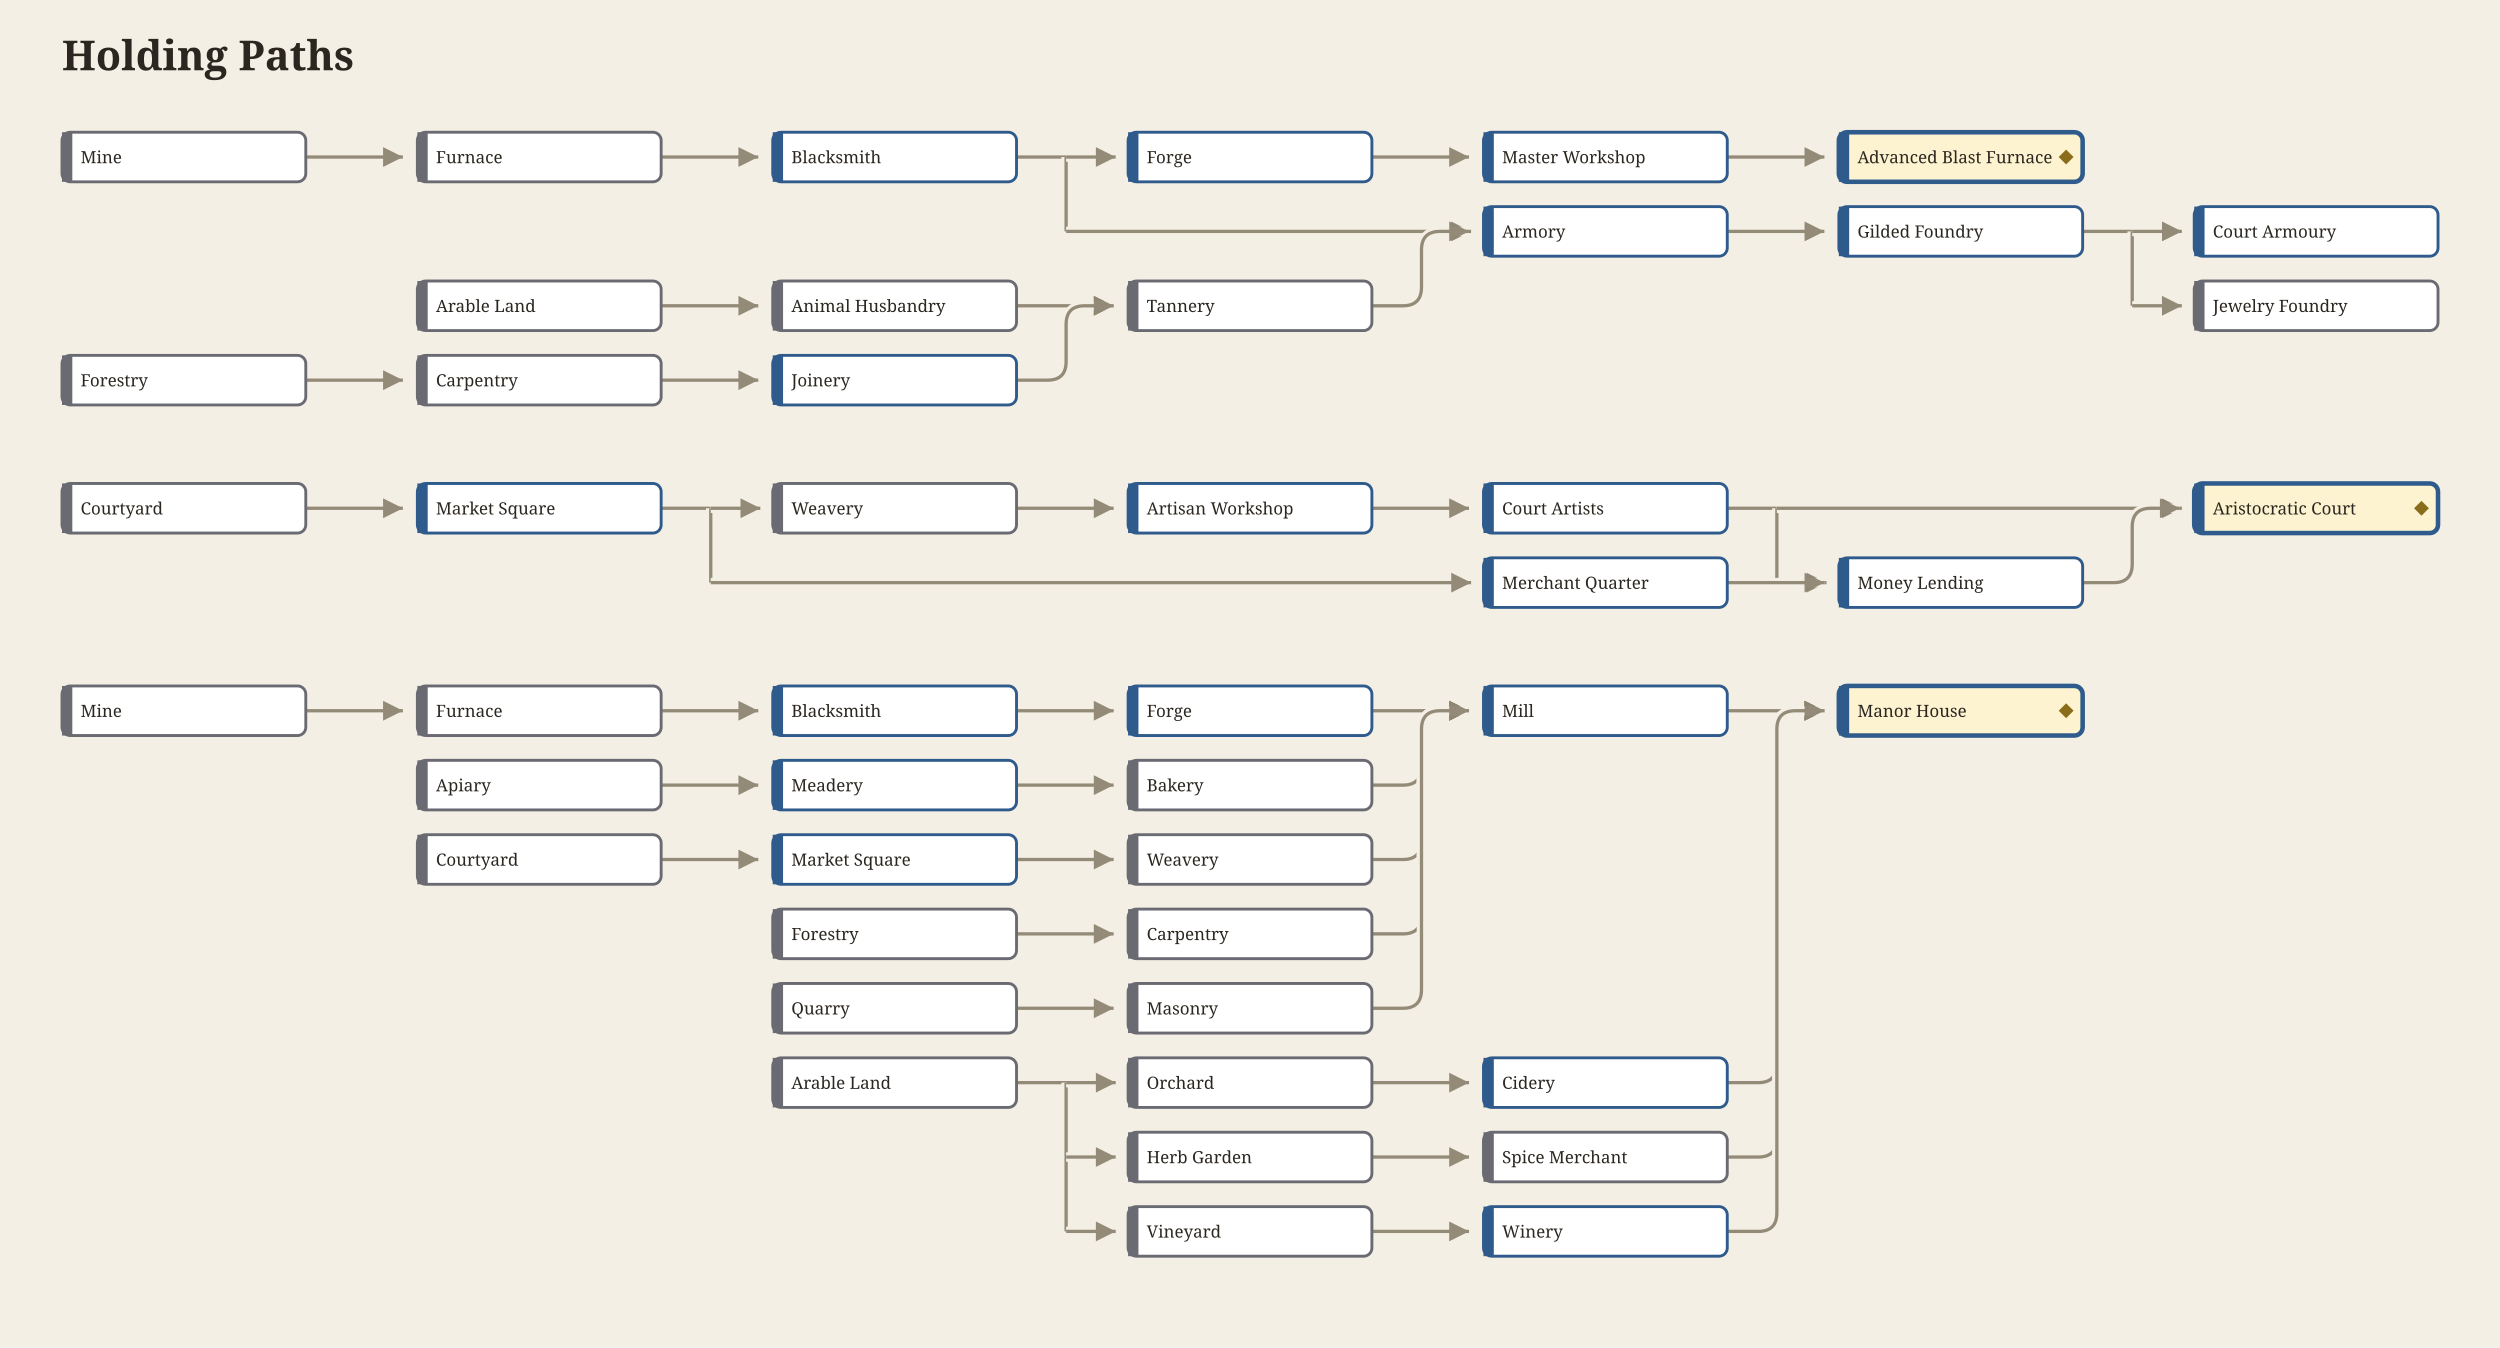
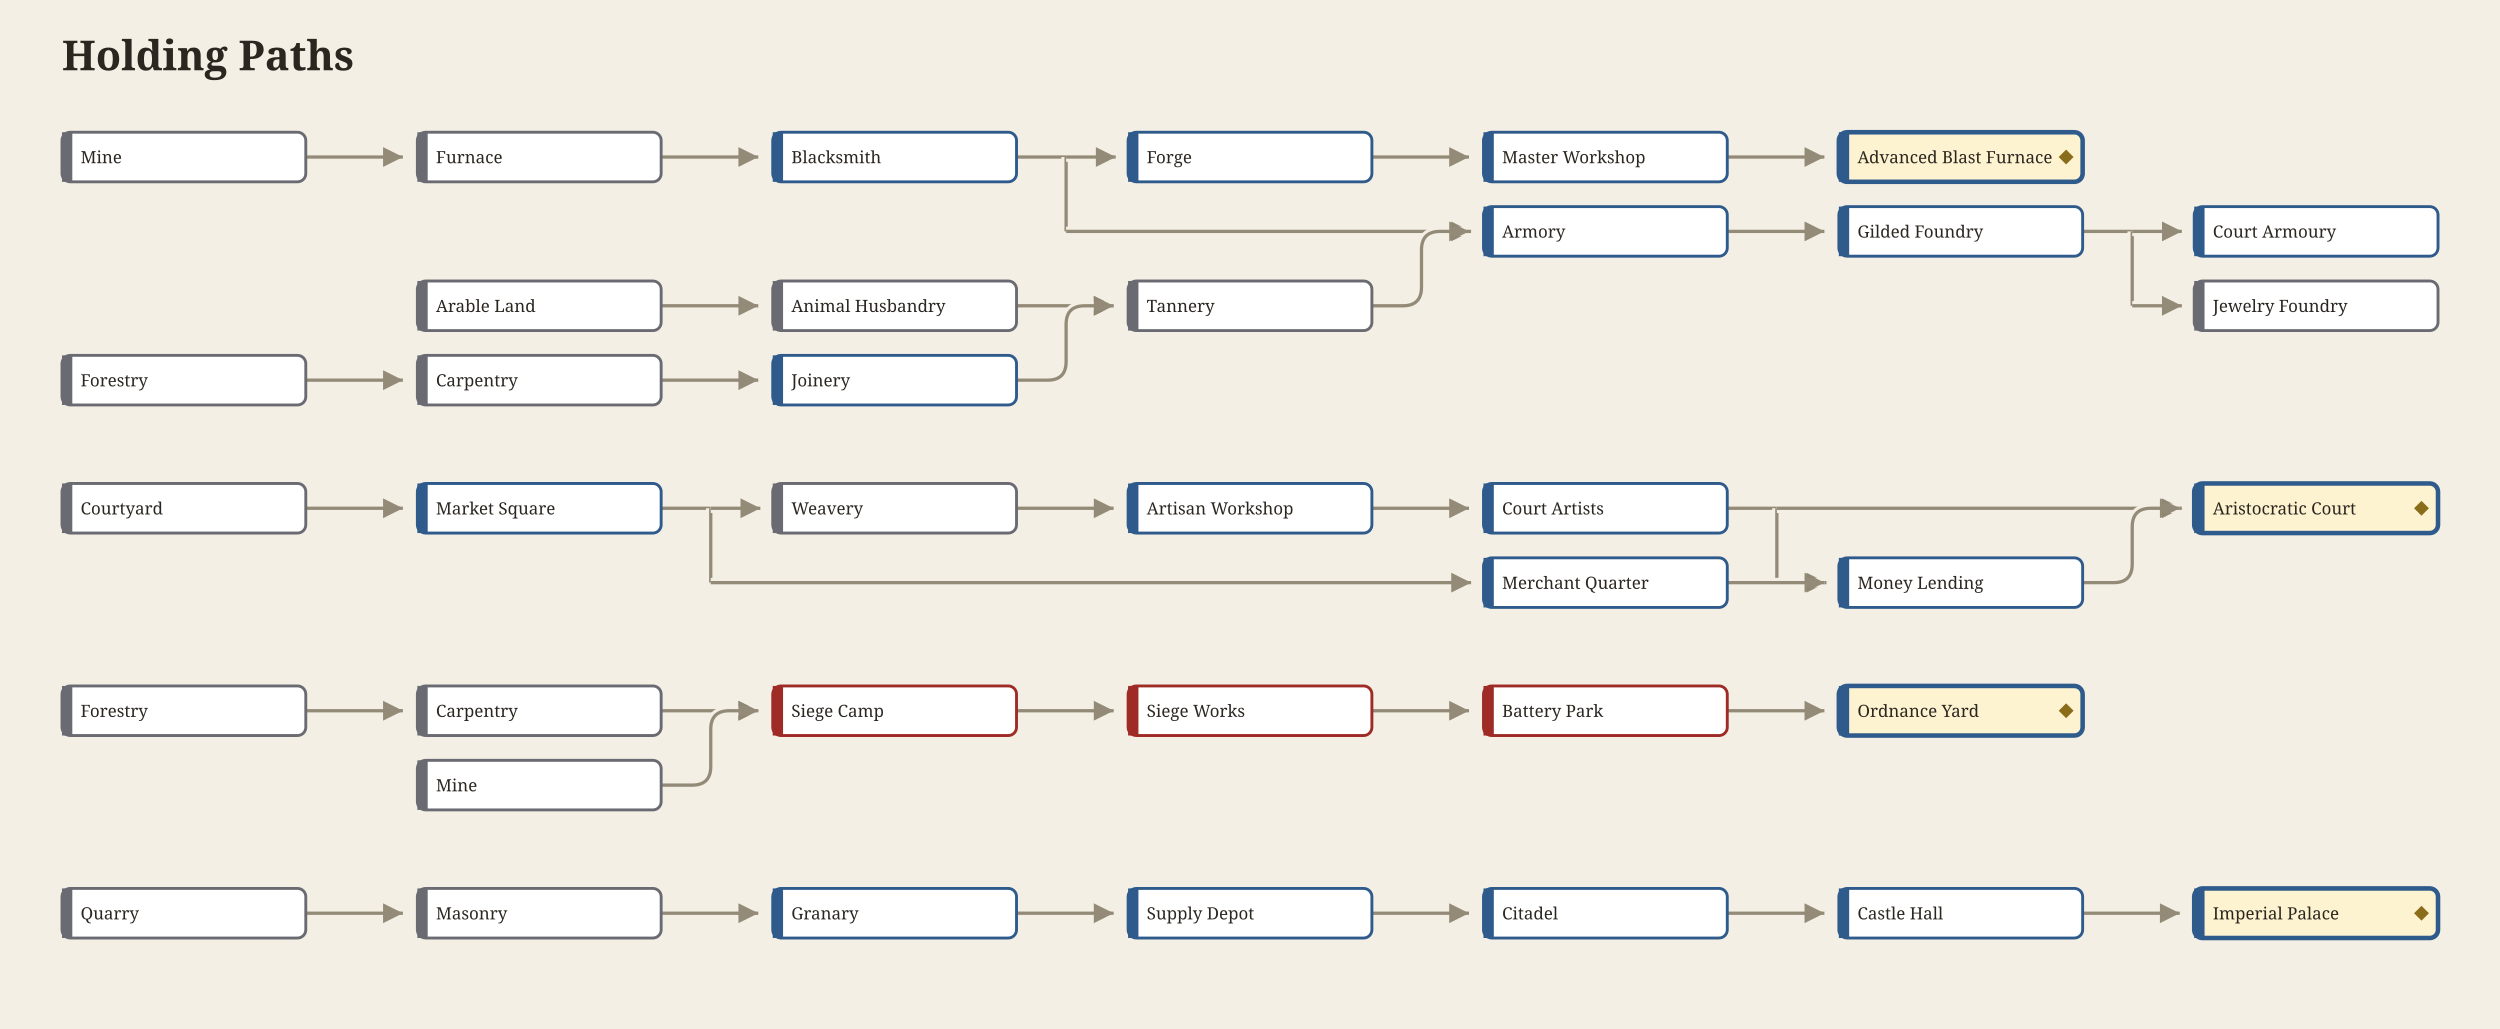
- <svg xmlns="http://www.w3.org/2000/svg" width="1210" height="652" viewBox="0 0 1210 652" font-family="Georgia, serif">
-   <rect width="1210" height="652" fill="#f4efe4" />
+ <svg xmlns="http://www.w3.org/2000/svg" width="1210" height="498" viewBox="0 0 1210 498" font-family="Georgia, serif">
+   <rect width="1210" height="498" fill="#f4efe4" />
  <defs>
    <marker id="arw-2E5A8C" markerWidth="7" markerHeight="7" refX="6" refY="3" orient="auto">
      <path d="M0,0 L6,3 L0,6 Z" fill="#2E5A8C" />
    </marker>
    <marker id="arw-9E2B25" markerWidth="7" markerHeight="7" refX="6" refY="3" orient="auto">
      <path d="M0,0 L6,3 L0,6 Z" fill="#9E2B25" />
    </marker>
    <marker id="arw-1c9c8c" markerWidth="7" markerHeight="7" refX="6" refY="3" orient="auto">
      <path d="M0,0 L6,3 L0,6 Z" fill="#1c9c8c" />
    </marker>
    <marker id="arw-C6A024" markerWidth="7" markerHeight="7" refX="6" refY="3" orient="auto">
      <path d="M0,0 L6,3 L0,6 Z" fill="#C6A024" />
    </marker>
    <marker id="arw-6A3D8F" markerWidth="7" markerHeight="7" refX="6" refY="3" orient="auto">
      <path d="M0,0 L6,3 L0,6 Z" fill="#6A3D8F" />
    </marker>
    <marker id="arw-CC6A1A" markerWidth="7" markerHeight="7" refX="6" refY="3" orient="auto">
      <path d="M0,0 L6,3 L0,6 Z" fill="#CC6A1A" />
    </marker>
    <marker id="arw-3a7d3a" markerWidth="7" markerHeight="7" refX="6" refY="3" orient="auto">
      <path d="M0,0 L6,3 L0,6 Z" fill="#3a7d3a" />
    </marker>
    <marker id="arw-b5347a" markerWidth="7" markerHeight="7" refX="6" refY="3" orient="auto">
      <path d="M0,0 L6,3 L0,6 Z" fill="#b5347a" />
    </marker>
    <marker id="arw-2b6f9e" markerWidth="7" markerHeight="7" refX="6" refY="3" orient="auto">
      <path d="M0,0 L6,3 L0,6 Z" fill="#2b6f9e" />
    </marker>
    <marker id="arw-8a6d1a" markerWidth="7" markerHeight="7" refX="6" refY="3" orient="auto">
      <path d="M0,0 L6,3 L0,6 Z" fill="#8a6d1a" />
    </marker>
    <marker id="arw-5f5647" markerWidth="7" markerHeight="7" refX="6" refY="3" orient="auto">
      <path d="M0,0 L6,3 L0,6 Z" fill="#5f5647" />
    </marker>
    <marker id="arw-7a2ea0" markerWidth="7" markerHeight="7" refX="6" refY="3" orient="auto">
      <path d="M0,0 L6,3 L0,6 Z" fill="#7a2ea0" />
    </marker>
    <marker id="arw-0f8a7e" markerWidth="7" markerHeight="7" refX="6" refY="3" orient="auto">
      <path d="M0,0 L6,3 L0,6 Z" fill="#0f8a7e" />
    </marker>
    <marker id="arw-a83232" markerWidth="7" markerHeight="7" refX="6" refY="3" orient="auto">
      <path d="M0,0 L6,3 L0,6 Z" fill="#a83232" />
    </marker>
    <marker id="arw-8f8672" markerWidth="7" markerHeight="7" refX="6" refY="3" orient="auto">
      <path d="M0,0 L6,3 L0,6 Z" fill="#8f8672" />
    </marker>
  </defs>
  <text x="30" y="34" font-size="20" font-weight="bold" fill="#2b2620">Holding Paths</text>
  <path d="M148,76 L195,76" fill="none" stroke="#f4efe4" stroke-width="4.6" opacity="1" />
  <path d="M148,76 L195,76" fill="none" stroke="#8f8672" stroke-width="1.6" opacity="0.95" marker-end="url(#arw-8f8672)" />
  <path d="M148,184 L195,184" fill="none" stroke="#f4efe4" stroke-width="4.6" opacity="1" />
  <path d="M148,184 L195,184" fill="none" stroke="#8f8672" stroke-width="1.6" opacity="0.95" marker-end="url(#arw-8f8672)" />
  <path d="M320,76 L367,76" fill="none" stroke="#f4efe4" stroke-width="4.6" opacity="1" />
  <path d="M320,76 L367,76" fill="none" stroke="#8f8672" stroke-width="1.6" opacity="0.95" marker-end="url(#arw-8f8672)" />
  <path d="M320,148 L367,148" fill="none" stroke="#f4efe4" stroke-width="4.6" opacity="1" />
  <path d="M320,148 L367,148" fill="none" stroke="#8f8672" stroke-width="1.6" opacity="0.95" marker-end="url(#arw-8f8672)" />
  <path d="M320,184 L367,184" fill="none" stroke="#f4efe4" stroke-width="4.6" opacity="1" />
  <path d="M320,184 L367,184" fill="none" stroke="#8f8672" stroke-width="1.6" opacity="0.95" marker-end="url(#arw-8f8672)" />
  <path d="M492,76 L516,76" fill="none" stroke="#f4efe4" stroke-width="4.6" opacity="1" />
  <path d="M492,76 L516,76" fill="none" stroke="#8f8672" stroke-width="1.6" opacity="0.95" />
  <path d="M516,76 L516,112" fill="none" stroke="#f4efe4" stroke-width="4.6" opacity="1" />
  <path d="M516,76 L516,112" fill="none" stroke="#8f8672" stroke-width="1.6" opacity="0.95" />
  <path d="M516,112 L712,112" fill="none" stroke="#f4efe4" stroke-width="4.6" opacity="1" />
  <path d="M516,112 L712,112" fill="none" stroke="#8f8672" stroke-width="1.6" opacity="0.95" marker-end="url(#arw-8f8672)" />
  <path d="M516,76 L540,76" fill="none" stroke="#f4efe4" stroke-width="4.6" opacity="1" />
  <path d="M516,76 L540,76" fill="none" stroke="#8f8672" stroke-width="1.6" opacity="0.95" marker-end="url(#arw-8f8672)" />
  <path d="M492,148 L539,148" fill="none" stroke="#f4efe4" stroke-width="4.6" opacity="1" />
  <path d="M492,148 L539,148" fill="none" stroke="#8f8672" stroke-width="1.6" opacity="0.95" marker-end="url(#arw-8f8672)" />
  <path d="M492,184 L507,184 Q516,184 516,175 L516,157 Q516,148 525,148 L539,148" fill="none" stroke="#f4efe4" stroke-width="4.6" opacity="1" />
  <path d="M492,184 L507,184 Q516,184 516,175 L516,157 Q516,148 525,148 L539,148" fill="none" stroke="#8f8672" stroke-width="1.6" opacity="0.95" marker-end="url(#arw-8f8672)" />
  <path d="M664,76 L711,76" fill="none" stroke="#f4efe4" stroke-width="4.6" opacity="1" />
  <path d="M664,76 L711,76" fill="none" stroke="#8f8672" stroke-width="1.6" opacity="0.95" marker-end="url(#arw-8f8672)" />
  <path d="M664,148 L679,148 Q688,148 688,139 L688,121 Q688,112 697,112 L711,112" fill="none" stroke="#f4efe4" stroke-width="4.6" opacity="1" />
  <path d="M664,148 L679,148 Q688,148 688,139 L688,121 Q688,112 697,112 L711,112" fill="none" stroke="#8f8672" stroke-width="1.6" opacity="0.95" marker-end="url(#arw-8f8672)" />
  <path d="M836,76 L883,76" fill="none" stroke="#f4efe4" stroke-width="4.6" opacity="1" />
  <path d="M836,76 L883,76" fill="none" stroke="#8f8672" stroke-width="1.6" opacity="0.95" marker-end="url(#arw-8f8672)" />
  <path d="M836,112 L883,112" fill="none" stroke="#f4efe4" stroke-width="4.6" opacity="1" />
  <path d="M836,112 L883,112" fill="none" stroke="#8f8672" stroke-width="1.6" opacity="0.95" marker-end="url(#arw-8f8672)" />
  <path d="M1008,112 L1032,112" fill="none" stroke="#f4efe4" stroke-width="4.6" opacity="1" />
  <path d="M1008,112 L1032,112" fill="none" stroke="#8f8672" stroke-width="1.6" opacity="0.95" />
  <path d="M1032,112 L1032,148" fill="none" stroke="#f4efe4" stroke-width="4.6" opacity="1" />
  <path d="M1032,112 L1032,148" fill="none" stroke="#8f8672" stroke-width="1.6" opacity="0.95" />
  <path d="M1032,148 L1056,148" fill="none" stroke="#f4efe4" stroke-width="4.6" opacity="1" />
  <path d="M1032,148 L1056,148" fill="none" stroke="#8f8672" stroke-width="1.6" opacity="0.95" marker-end="url(#arw-8f8672)" />
  <path d="M1032,112 L1056,112" fill="none" stroke="#f4efe4" stroke-width="4.6" opacity="1" />
  <path d="M1032,112 L1056,112" fill="none" stroke="#8f8672" stroke-width="1.6" opacity="0.95" marker-end="url(#arw-8f8672)" />
  <rect x="30" y="64" width="118" height="24" rx="4" fill="#ffffff" stroke="#6a6a72" stroke-width="1.4" />
  <rect x="30" y="64" width="5" height="24" fill="#6a6a72" />
  <text x="39" y="79" font-size="8.2" fill="#2b2620">Mine</text>
  <rect x="30" y="172" width="118" height="24" rx="4" fill="#ffffff" stroke="#6a6a72" stroke-width="1.4" />
  <rect x="30" y="172" width="5" height="24" fill="#6a6a72" />
  <text x="39" y="187" font-size="8.2" fill="#2b2620">Forestry</text>
  <rect x="202" y="64" width="118" height="24" rx="4" fill="#ffffff" stroke="#6a6a72" stroke-width="1.4" />
  <rect x="202" y="64" width="5" height="24" fill="#6a6a72" />
  <text x="211" y="79" font-size="8.2" fill="#2b2620">Furnace</text>
  <rect x="202" y="136" width="118" height="24" rx="4" fill="#ffffff" stroke="#6a6a72" stroke-width="1.4" />
  <rect x="202" y="136" width="5" height="24" fill="#6a6a72" />
  <text x="211" y="151" font-size="8.2" fill="#2b2620">Arable Land</text>
  <rect x="202" y="172" width="118" height="24" rx="4" fill="#ffffff" stroke="#6a6a72" stroke-width="1.4" />
  <rect x="202" y="172" width="5" height="24" fill="#6a6a72" />
  <text x="211" y="187" font-size="8.2" fill="#2b2620">Carpentry</text>
  <rect x="374" y="64" width="118" height="24" rx="4" fill="#ffffff" stroke="#2E5A8C" stroke-width="1.4" />
  <rect x="374" y="64" width="5" height="24" fill="#2E5A8C" />
  <text x="383" y="79" font-size="8.2" fill="#2b2620">Blacksmith</text>
  <rect x="374" y="136" width="118" height="24" rx="4" fill="#ffffff" stroke="#6a6a72" stroke-width="1.4" />
  <rect x="374" y="136" width="5" height="24" fill="#6a6a72" />
  <text x="383" y="151" font-size="8.2" fill="#2b2620">Animal Husbandry</text>
  <rect x="374" y="172" width="118" height="24" rx="4" fill="#ffffff" stroke="#2E5A8C" stroke-width="1.4" />
  <rect x="374" y="172" width="5" height="24" fill="#2E5A8C" />
  <text x="383" y="187" font-size="8.2" fill="#2b2620">Joinery</text>
  <rect x="546" y="64" width="118" height="24" rx="4" fill="#ffffff" stroke="#2E5A8C" stroke-width="1.4" />
  <rect x="546" y="64" width="5" height="24" fill="#2E5A8C" />
  <text x="555" y="79" font-size="8.2" fill="#2b2620">Forge</text>
  <rect x="546" y="136" width="118" height="24" rx="4" fill="#ffffff" stroke="#6a6a72" stroke-width="1.4" />
  <rect x="546" y="136" width="5" height="24" fill="#6a6a72" />
  <text x="555" y="151" font-size="8.2" fill="#2b2620">Tannery</text>
  <rect x="718" y="64" width="118" height="24" rx="4" fill="#ffffff" stroke="#2E5A8C" stroke-width="1.4" />
  <rect x="718" y="64" width="5" height="24" fill="#2E5A8C" />
  <text x="727" y="79" font-size="8.2" fill="#2b2620">Master Workshop</text>
  <rect x="718" y="100" width="118" height="24" rx="4" fill="#ffffff" stroke="#2E5A8C" stroke-width="1.4" />
  <rect x="718" y="100" width="5" height="24" fill="#2E5A8C" />
  <text x="727" y="115" font-size="8.2" fill="#2b2620">Armory</text>
  <rect x="890" y="64" width="118" height="24" rx="4" fill="#fdf3d0" stroke="#2E5A8C" stroke-width="2.2" />
  <rect x="890" y="64" width="5" height="24" fill="#2E5A8C" />
  <text x="899" y="79" font-size="8.2" fill="#2b2620">Advanced Blast Furnace</text>
  <polygon points="1000.0,72.4 1003.6,76.0 1000.0,79.6 996.4,76.0" fill="#8a6d1a" />
  <rect x="890" y="100" width="118" height="24" rx="4" fill="#ffffff" stroke="#2E5A8C" stroke-width="1.4" />
  <rect x="890" y="100" width="5" height="24" fill="#2E5A8C" />
  <text x="899" y="115" font-size="8.2" fill="#2b2620">Gilded Foundry</text>
  <rect x="1062" y="100" width="118" height="24" rx="4" fill="#ffffff" stroke="#2E5A8C" stroke-width="1.4" />
  <rect x="1062" y="100" width="5" height="24" fill="#2E5A8C" />
  <text x="1071" y="115" font-size="8.2" fill="#2b2620">Court Armoury</text>
  <rect x="1062" y="136" width="118" height="24" rx="4" fill="#ffffff" stroke="#6a6a72" stroke-width="1.4" />
  <rect x="1062" y="136" width="5" height="24" fill="#6a6a72" />
  <text x="1071" y="151" font-size="8.2" fill="#2b2620">Jewelry Foundry</text>
  <path d="M148,246 L195,246" fill="none" stroke="#f4efe4" stroke-width="4.6" opacity="1" />
  <path d="M148,246 L195,246" fill="none" stroke="#8f8672" stroke-width="1.6" opacity="0.95" marker-end="url(#arw-8f8672)" />
  <path d="M320,246 L344,246" fill="none" stroke="#f4efe4" stroke-width="4.6" opacity="1" />
  <path d="M320,246 L344,246" fill="none" stroke="#8f8672" stroke-width="1.6" opacity="0.95" />
  <path d="M344,246 L344,282" fill="none" stroke="#f4efe4" stroke-width="4.6" opacity="1" />
  <path d="M344,246 L344,282" fill="none" stroke="#8f8672" stroke-width="1.6" opacity="0.95" />
  <path d="M344,246 L368,246" fill="none" stroke="#f4efe4" stroke-width="4.6" opacity="1" />
  <path d="M344,246 L368,246" fill="none" stroke="#8f8672" stroke-width="1.6" opacity="0.95" marker-end="url(#arw-8f8672)" />
  <path d="M344,282 L712,282" fill="none" stroke="#f4efe4" stroke-width="4.6" opacity="1" />
  <path d="M344,282 L712,282" fill="none" stroke="#8f8672" stroke-width="1.6" opacity="0.95" marker-end="url(#arw-8f8672)" />
  <path d="M492,246 L539,246" fill="none" stroke="#f4efe4" stroke-width="4.6" opacity="1" />
  <path d="M492,246 L539,246" fill="none" stroke="#8f8672" stroke-width="1.6" opacity="0.95" marker-end="url(#arw-8f8672)" />
  <path d="M664,246 L711,246" fill="none" stroke="#f4efe4" stroke-width="4.6" opacity="1" />
  <path d="M664,246 L711,246" fill="none" stroke="#8f8672" stroke-width="1.6" opacity="0.95" marker-end="url(#arw-8f8672)" />
  <path d="M836,246 L860,246" fill="none" stroke="#f4efe4" stroke-width="4.6" opacity="1" />
  <path d="M836,246 L860,246" fill="none" stroke="#8f8672" stroke-width="1.6" opacity="0.95" />
  <path d="M860,246 L860,282" fill="none" stroke="#f4efe4" stroke-width="4.6" opacity="1" />
  <path d="M860,246 L860,282" fill="none" stroke="#8f8672" stroke-width="1.6" opacity="0.95" />
  <path d="M860,282 L884,282" fill="none" stroke="#f4efe4" stroke-width="4.6" opacity="1" />
  <path d="M860,282 L884,282" fill="none" stroke="#8f8672" stroke-width="1.6" opacity="0.95" marker-end="url(#arw-8f8672)" />
  <path d="M860,246 L1056,246" fill="none" stroke="#f4efe4" stroke-width="4.6" opacity="1" />
  <path d="M860,246 L1056,246" fill="none" stroke="#8f8672" stroke-width="1.6" opacity="0.95" marker-end="url(#arw-8f8672)" />
  <path d="M836,282 L883,282" fill="none" stroke="#f4efe4" stroke-width="4.6" opacity="1" />
  <path d="M836,282 L883,282" fill="none" stroke="#8f8672" stroke-width="1.6" opacity="0.95" marker-end="url(#arw-8f8672)" />
  <path d="M1008,282 L1023,282 Q1032,282 1032,273 L1032,255 Q1032,246 1041,246 L1055,246" fill="none" stroke="#f4efe4" stroke-width="4.6" opacity="1" />
  <path d="M1008,282 L1023,282 Q1032,282 1032,273 L1032,255 Q1032,246 1041,246 L1055,246" fill="none" stroke="#8f8672" stroke-width="1.6" opacity="0.95" marker-end="url(#arw-8f8672)" />
  <rect x="30" y="234" width="118" height="24" rx="4" fill="#ffffff" stroke="#6a6a72" stroke-width="1.4" />
  <rect x="30" y="234" width="5" height="24" fill="#6a6a72" />
  <text x="39" y="249" font-size="8.2" fill="#2b2620">Courtyard</text>
  <rect x="202" y="234" width="118" height="24" rx="4" fill="#ffffff" stroke="#2E5A8C" stroke-width="1.4" />
  <rect x="202" y="234" width="5" height="24" fill="#2E5A8C" />
  <text x="211" y="249" font-size="8.2" fill="#2b2620">Market Square</text>
  <rect x="374" y="234" width="118" height="24" rx="4" fill="#ffffff" stroke="#6a6a72" stroke-width="1.4" />
  <rect x="374" y="234" width="5" height="24" fill="#6a6a72" />
  <text x="383" y="249" font-size="8.2" fill="#2b2620">Weavery</text>
  <rect x="546" y="234" width="118" height="24" rx="4" fill="#ffffff" stroke="#2E5A8C" stroke-width="1.4" />
  <rect x="546" y="234" width="5" height="24" fill="#2E5A8C" />
  <text x="555" y="249" font-size="8.2" fill="#2b2620">Artisan Workshop</text>
  <rect x="718" y="234" width="118" height="24" rx="4" fill="#ffffff" stroke="#2E5A8C" stroke-width="1.4" />
  <rect x="718" y="234" width="5" height="24" fill="#2E5A8C" />
  <text x="727" y="249" font-size="8.2" fill="#2b2620">Court Artists</text>
  <rect x="718" y="270" width="118" height="24" rx="4" fill="#ffffff" stroke="#2E5A8C" stroke-width="1.4" />
  <rect x="718" y="270" width="5" height="24" fill="#2E5A8C" />
  <text x="727" y="285" font-size="8.2" fill="#2b2620">Merchant Quarter</text>
  <rect x="890" y="270" width="118" height="24" rx="4" fill="#ffffff" stroke="#2E5A8C" stroke-width="1.4" />
  <rect x="890" y="270" width="5" height="24" fill="#2E5A8C" />
  <text x="899" y="285" font-size="8.2" fill="#2b2620">Money Lending</text>
  <rect x="1062" y="234" width="118" height="24" rx="4" fill="#fdf3d0" stroke="#2E5A8C" stroke-width="2.2" />
  <rect x="1062" y="234" width="5" height="24" fill="#2E5A8C" />
  <text x="1071" y="249" font-size="8.2" fill="#2b2620">Aristocratic Court</text>
  <polygon points="1172.0,242.4 1175.6,246.0 1172.0,249.6 1168.4,246.0" fill="#8a6d1a" />
  <path d="M148,344 L195,344" fill="none" stroke="#f4efe4" stroke-width="4.6" opacity="1" />
  <path d="M148,344 L195,344" fill="none" stroke="#8f8672" stroke-width="1.6" opacity="0.95" marker-end="url(#arw-8f8672)" />
  <path d="M320,344 L367,344" fill="none" stroke="#f4efe4" stroke-width="4.6" opacity="1" />
  <path d="M320,344 L367,344" fill="none" stroke="#8f8672" stroke-width="1.6" opacity="0.95" marker-end="url(#arw-8f8672)" />
-   <path d="M320,380 L367,380" fill="none" stroke="#f4efe4" stroke-width="4.6" opacity="1" />
-   <path d="M320,380 L367,380" fill="none" stroke="#8f8672" stroke-width="1.6" opacity="0.95" marker-end="url(#arw-8f8672)" />
-   <path d="M320,416 L367,416" fill="none" stroke="#f4efe4" stroke-width="4.6" opacity="1" />
-   <path d="M320,416 L367,416" fill="none" stroke="#8f8672" stroke-width="1.6" opacity="0.95" marker-end="url(#arw-8f8672)" />
+   <path d="M320,380 L335,380 Q344,380 344,371 L344,353 Q344,344 353,344 L367,344" fill="none" stroke="#f4efe4" stroke-width="4.6" opacity="1" />
+   <path d="M320,380 L335,380 Q344,380 344,371 L344,353 Q344,344 353,344 L367,344" fill="none" stroke="#8f8672" stroke-width="1.6" opacity="0.95" marker-end="url(#arw-8f8672)" />
  <path d="M492,344 L539,344" fill="none" stroke="#f4efe4" stroke-width="4.6" opacity="1" />
  <path d="M492,344 L539,344" fill="none" stroke="#8f8672" stroke-width="1.6" opacity="0.95" marker-end="url(#arw-8f8672)" />
-   <path d="M492,380 L539,380" fill="none" stroke="#f4efe4" stroke-width="4.6" opacity="1" />
-   <path d="M492,380 L539,380" fill="none" stroke="#8f8672" stroke-width="1.6" opacity="0.95" marker-end="url(#arw-8f8672)" />
-   <path d="M492,416 L539,416" fill="none" stroke="#f4efe4" stroke-width="4.6" opacity="1" />
-   <path d="M492,416 L539,416" fill="none" stroke="#8f8672" stroke-width="1.6" opacity="0.95" marker-end="url(#arw-8f8672)" />
-   <path d="M492,452 L539,452" fill="none" stroke="#f4efe4" stroke-width="4.6" opacity="1" />
-   <path d="M492,452 L539,452" fill="none" stroke="#8f8672" stroke-width="1.6" opacity="0.95" marker-end="url(#arw-8f8672)" />
-   <path d="M492,488 L539,488" fill="none" stroke="#f4efe4" stroke-width="4.6" opacity="1" />
-   <path d="M492,488 L539,488" fill="none" stroke="#8f8672" stroke-width="1.6" opacity="0.95" marker-end="url(#arw-8f8672)" />
-   <path d="M492,524 L516,524" fill="none" stroke="#f4efe4" stroke-width="4.6" opacity="1" />
-   <path d="M492,524 L516,524" fill="none" stroke="#8f8672" stroke-width="1.6" opacity="0.95" />
-   <path d="M516,524 L516,596" fill="none" stroke="#f4efe4" stroke-width="4.6" opacity="1" />
-   <path d="M516,524 L516,596" fill="none" stroke="#8f8672" stroke-width="1.6" opacity="0.95" />
-   <path d="M516,560 L540,560" fill="none" stroke="#f4efe4" stroke-width="4.6" opacity="1" />
-   <path d="M516,560 L540,560" fill="none" stroke="#8f8672" stroke-width="1.6" opacity="0.95" marker-end="url(#arw-8f8672)" />
-   <path d="M516,596 L540,596" fill="none" stroke="#f4efe4" stroke-width="4.6" opacity="1" />
-   <path d="M516,596 L540,596" fill="none" stroke="#8f8672" stroke-width="1.6" opacity="0.95" marker-end="url(#arw-8f8672)" />
-   <path d="M516,524 L540,524" fill="none" stroke="#f4efe4" stroke-width="4.6" opacity="1" />
-   <path d="M516,524 L540,524" fill="none" stroke="#8f8672" stroke-width="1.6" opacity="0.95" marker-end="url(#arw-8f8672)" />
  <path d="M664,344 L711,344" fill="none" stroke="#f4efe4" stroke-width="4.6" opacity="1" />
  <path d="M664,344 L711,344" fill="none" stroke="#8f8672" stroke-width="1.6" opacity="0.95" marker-end="url(#arw-8f8672)" />
-   <path d="M664,380 L679,380 Q688,380 688,371 L688,353 Q688,344 697,344 L711,344" fill="none" stroke="#f4efe4" stroke-width="4.6" opacity="1" />
-   <path d="M664,380 L679,380 Q688,380 688,371 L688,353 Q688,344 697,344 L711,344" fill="none" stroke="#8f8672" stroke-width="1.6" opacity="0.95" marker-end="url(#arw-8f8672)" />
-   <path d="M664,416 L679,416 Q688,416 688,407 L688,353 Q688,344 697,344 L711,344" fill="none" stroke="#f4efe4" stroke-width="4.6" opacity="1" />
-   <path d="M664,416 L679,416 Q688,416 688,407 L688,353 Q688,344 697,344 L711,344" fill="none" stroke="#8f8672" stroke-width="1.6" opacity="0.95" marker-end="url(#arw-8f8672)" />
-   <path d="M664,452 L679,452 Q688,452 688,443 L688,353 Q688,344 697,344 L711,344" fill="none" stroke="#f4efe4" stroke-width="4.6" opacity="1" />
-   <path d="M664,452 L679,452 Q688,452 688,443 L688,353 Q688,344 697,344 L711,344" fill="none" stroke="#8f8672" stroke-width="1.6" opacity="0.95" marker-end="url(#arw-8f8672)" />
-   <path d="M664,488 L679,488 Q688,488 688,479 L688,353 Q688,344 697,344 L711,344" fill="none" stroke="#f4efe4" stroke-width="4.6" opacity="1" />
-   <path d="M664,488 L679,488 Q688,488 688,479 L688,353 Q688,344 697,344 L711,344" fill="none" stroke="#8f8672" stroke-width="1.6" opacity="0.95" marker-end="url(#arw-8f8672)" />
-   <path d="M664,524 L711,524" fill="none" stroke="#f4efe4" stroke-width="4.6" opacity="1" />
-   <path d="M664,524 L711,524" fill="none" stroke="#8f8672" stroke-width="1.6" opacity="0.95" marker-end="url(#arw-8f8672)" />
-   <path d="M664,560 L711,560" fill="none" stroke="#f4efe4" stroke-width="4.6" opacity="1" />
-   <path d="M664,560 L711,560" fill="none" stroke="#8f8672" stroke-width="1.6" opacity="0.95" marker-end="url(#arw-8f8672)" />
-   <path d="M664,596 L711,596" fill="none" stroke="#f4efe4" stroke-width="4.6" opacity="1" />
-   <path d="M664,596 L711,596" fill="none" stroke="#8f8672" stroke-width="1.6" opacity="0.95" marker-end="url(#arw-8f8672)" />
  <path d="M836,344 L883,344" fill="none" stroke="#f4efe4" stroke-width="4.6" opacity="1" />
  <path d="M836,344 L883,344" fill="none" stroke="#8f8672" stroke-width="1.6" opacity="0.95" marker-end="url(#arw-8f8672)" />
-   <path d="M836,524 L851,524 Q860,524 860,515 L860,353 Q860,344 869,344 L883,344" fill="none" stroke="#f4efe4" stroke-width="4.6" opacity="1" />
-   <path d="M836,524 L851,524 Q860,524 860,515 L860,353 Q860,344 869,344 L883,344" fill="none" stroke="#8f8672" stroke-width="1.6" opacity="0.95" marker-end="url(#arw-8f8672)" />
-   <path d="M836,560 L851,560 Q860,560 860,551 L860,353 Q860,344 869,344 L883,344" fill="none" stroke="#f4efe4" stroke-width="4.6" opacity="1" />
-   <path d="M836,560 L851,560 Q860,560 860,551 L860,353 Q860,344 869,344 L883,344" fill="none" stroke="#8f8672" stroke-width="1.6" opacity="0.95" marker-end="url(#arw-8f8672)" />
-   <path d="M836,596 L851,596 Q860,596 860,587 L860,353 Q860,344 869,344 L883,344" fill="none" stroke="#f4efe4" stroke-width="4.6" opacity="1" />
-   <path d="M836,596 L851,596 Q860,596 860,587 L860,353 Q860,344 869,344 L883,344" fill="none" stroke="#8f8672" stroke-width="1.6" opacity="0.95" marker-end="url(#arw-8f8672)" />
  <rect x="30" y="332" width="118" height="24" rx="4" fill="#ffffff" stroke="#6a6a72" stroke-width="1.4" />
  <rect x="30" y="332" width="5" height="24" fill="#6a6a72" />
-   <text x="39" y="347" font-size="8.2" fill="#2b2620">Mine</text>
+   <text x="39" y="347" font-size="8.2" fill="#2b2620">Forestry</text>
  <rect x="202" y="332" width="118" height="24" rx="4" fill="#ffffff" stroke="#6a6a72" stroke-width="1.4" />
  <rect x="202" y="332" width="5" height="24" fill="#6a6a72" />
-   <text x="211" y="347" font-size="8.2" fill="#2b2620">Furnace</text>
+   <text x="211" y="347" font-size="8.2" fill="#2b2620">Carpentry</text>
  <rect x="202" y="368" width="118" height="24" rx="4" fill="#ffffff" stroke="#6a6a72" stroke-width="1.4" />
  <rect x="202" y="368" width="5" height="24" fill="#6a6a72" />
-   <text x="211" y="383" font-size="8.2" fill="#2b2620">Apiary</text>
-   <rect x="202" y="404" width="118" height="24" rx="4" fill="#ffffff" stroke="#6a6a72" stroke-width="1.4" />
-   <rect x="202" y="404" width="5" height="24" fill="#6a6a72" />
-   <text x="211" y="419" font-size="8.2" fill="#2b2620">Courtyard</text>
-   <rect x="374" y="332" width="118" height="24" rx="4" fill="#ffffff" stroke="#2E5A8C" stroke-width="1.4" />
-   <rect x="374" y="332" width="5" height="24" fill="#2E5A8C" />
-   <text x="383" y="347" font-size="8.2" fill="#2b2620">Blacksmith</text>
-   <rect x="374" y="368" width="118" height="24" rx="4" fill="#ffffff" stroke="#2E5A8C" stroke-width="1.4" />
-   <rect x="374" y="368" width="5" height="24" fill="#2E5A8C" />
-   <text x="383" y="383" font-size="8.2" fill="#2b2620">Meadery</text>
-   <rect x="374" y="404" width="118" height="24" rx="4" fill="#ffffff" stroke="#2E5A8C" stroke-width="1.4" />
-   <rect x="374" y="404" width="5" height="24" fill="#2E5A8C" />
-   <text x="383" y="419" font-size="8.2" fill="#2b2620">Market Square</text>
-   <rect x="374" y="440" width="118" height="24" rx="4" fill="#ffffff" stroke="#6a6a72" stroke-width="1.4" />
-   <rect x="374" y="440" width="5" height="24" fill="#6a6a72" />
-   <text x="383" y="455" font-size="8.2" fill="#2b2620">Forestry</text>
-   <rect x="374" y="476" width="118" height="24" rx="4" fill="#ffffff" stroke="#6a6a72" stroke-width="1.4" />
-   <rect x="374" y="476" width="5" height="24" fill="#6a6a72" />
-   <text x="383" y="491" font-size="8.2" fill="#2b2620">Quarry</text>
-   <rect x="374" y="512" width="118" height="24" rx="4" fill="#ffffff" stroke="#6a6a72" stroke-width="1.4" />
-   <rect x="374" y="512" width="5" height="24" fill="#6a6a72" />
-   <text x="383" y="527" font-size="8.2" fill="#2b2620">Arable Land</text>
-   <rect x="546" y="332" width="118" height="24" rx="4" fill="#ffffff" stroke="#2E5A8C" stroke-width="1.4" />
-   <rect x="546" y="332" width="5" height="24" fill="#2E5A8C" />
-   <text x="555" y="347" font-size="8.2" fill="#2b2620">Forge</text>
-   <rect x="546" y="368" width="118" height="24" rx="4" fill="#ffffff" stroke="#6a6a72" stroke-width="1.4" />
-   <rect x="546" y="368" width="5" height="24" fill="#6a6a72" />
-   <text x="555" y="383" font-size="8.2" fill="#2b2620">Bakery</text>
-   <rect x="546" y="404" width="118" height="24" rx="4" fill="#ffffff" stroke="#6a6a72" stroke-width="1.4" />
-   <rect x="546" y="404" width="5" height="24" fill="#6a6a72" />
-   <text x="555" y="419" font-size="8.2" fill="#2b2620">Weavery</text>
-   <rect x="546" y="440" width="118" height="24" rx="4" fill="#ffffff" stroke="#6a6a72" stroke-width="1.4" />
-   <rect x="546" y="440" width="5" height="24" fill="#6a6a72" />
-   <text x="555" y="455" font-size="8.2" fill="#2b2620">Carpentry</text>
-   <rect x="546" y="476" width="118" height="24" rx="4" fill="#ffffff" stroke="#6a6a72" stroke-width="1.4" />
-   <rect x="546" y="476" width="5" height="24" fill="#6a6a72" />
-   <text x="555" y="491" font-size="8.2" fill="#2b2620">Masonry</text>
-   <rect x="546" y="512" width="118" height="24" rx="4" fill="#ffffff" stroke="#6a6a72" stroke-width="1.4" />
-   <rect x="546" y="512" width="5" height="24" fill="#6a6a72" />
-   <text x="555" y="527" font-size="8.2" fill="#2b2620">Orchard</text>
-   <rect x="546" y="548" width="118" height="24" rx="4" fill="#ffffff" stroke="#6a6a72" stroke-width="1.4" />
-   <rect x="546" y="548" width="5" height="24" fill="#6a6a72" />
-   <text x="555" y="563" font-size="8.2" fill="#2b2620">Herb Garden</text>
-   <rect x="546" y="584" width="118" height="24" rx="4" fill="#ffffff" stroke="#6a6a72" stroke-width="1.4" />
-   <rect x="546" y="584" width="5" height="24" fill="#6a6a72" />
-   <text x="555" y="599" font-size="8.2" fill="#2b2620">Vineyard</text>
-   <rect x="718" y="332" width="118" height="24" rx="4" fill="#ffffff" stroke="#2E5A8C" stroke-width="1.4" />
-   <rect x="718" y="332" width="5" height="24" fill="#2E5A8C" />
-   <text x="727" y="347" font-size="8.2" fill="#2b2620">Mill</text>
-   <rect x="718" y="512" width="118" height="24" rx="4" fill="#ffffff" stroke="#2E5A8C" stroke-width="1.4" />
-   <rect x="718" y="512" width="5" height="24" fill="#2E5A8C" />
-   <text x="727" y="527" font-size="8.2" fill="#2b2620">Cidery</text>
-   <rect x="718" y="548" width="118" height="24" rx="4" fill="#ffffff" stroke="#6a6a72" stroke-width="1.4" />
-   <rect x="718" y="548" width="5" height="24" fill="#6a6a72" />
-   <text x="727" y="563" font-size="8.2" fill="#2b2620">Spice Merchant</text>
-   <rect x="718" y="584" width="118" height="24" rx="4" fill="#ffffff" stroke="#2E5A8C" stroke-width="1.4" />
-   <rect x="718" y="584" width="5" height="24" fill="#2E5A8C" />
-   <text x="727" y="599" font-size="8.2" fill="#2b2620">Winery</text>
+   <text x="211" y="383" font-size="8.2" fill="#2b2620">Mine</text>
+   <rect x="374" y="332" width="118" height="24" rx="4" fill="#ffffff" stroke="#9E2B25" stroke-width="1.4" />
+   <rect x="374" y="332" width="5" height="24" fill="#9E2B25" />
+   <text x="383" y="347" font-size="8.2" fill="#2b2620">Siege Camp</text>
+   <rect x="546" y="332" width="118" height="24" rx="4" fill="#ffffff" stroke="#9E2B25" stroke-width="1.4" />
+   <rect x="546" y="332" width="5" height="24" fill="#9E2B25" />
+   <text x="555" y="347" font-size="8.2" fill="#2b2620">Siege Works</text>
+   <rect x="718" y="332" width="118" height="24" rx="4" fill="#ffffff" stroke="#9E2B25" stroke-width="1.4" />
+   <rect x="718" y="332" width="5" height="24" fill="#9E2B25" />
+   <text x="727" y="347" font-size="8.2" fill="#2b2620">Battery Park</text>
  <rect x="890" y="332" width="118" height="24" rx="4" fill="#fdf3d0" stroke="#2E5A8C" stroke-width="2.2" />
  <rect x="890" y="332" width="5" height="24" fill="#2E5A8C" />
-   <text x="899" y="347" font-size="8.2" fill="#2b2620">Manor House</text>
+   <text x="899" y="347" font-size="8.2" fill="#2b2620">Ordnance Yard</text>
  <polygon points="1000.0,340.4 1003.6,344.0 1000.0,347.6 996.4,344.0" fill="#8a6d1a" />
+   <path d="M148,442 L195,442" fill="none" stroke="#f4efe4" stroke-width="4.6" opacity="1" />
+   <path d="M148,442 L195,442" fill="none" stroke="#8f8672" stroke-width="1.6" opacity="0.95" marker-end="url(#arw-8f8672)" />
+   <path d="M320,442 L367,442" fill="none" stroke="#f4efe4" stroke-width="4.6" opacity="1" />
+   <path d="M320,442 L367,442" fill="none" stroke="#8f8672" stroke-width="1.6" opacity="0.95" marker-end="url(#arw-8f8672)" />
+   <path d="M492,442 L539,442" fill="none" stroke="#f4efe4" stroke-width="4.6" opacity="1" />
+   <path d="M492,442 L539,442" fill="none" stroke="#8f8672" stroke-width="1.6" opacity="0.95" marker-end="url(#arw-8f8672)" />
+   <path d="M664,442 L711,442" fill="none" stroke="#f4efe4" stroke-width="4.6" opacity="1" />
+   <path d="M664,442 L711,442" fill="none" stroke="#8f8672" stroke-width="1.6" opacity="0.95" marker-end="url(#arw-8f8672)" />
+   <path d="M836,442 L883,442" fill="none" stroke="#f4efe4" stroke-width="4.6" opacity="1" />
+   <path d="M836,442 L883,442" fill="none" stroke="#8f8672" stroke-width="1.6" opacity="0.95" marker-end="url(#arw-8f8672)" />
+   <path d="M1008,442 L1055,442" fill="none" stroke="#f4efe4" stroke-width="4.6" opacity="1" />
+   <path d="M1008,442 L1055,442" fill="none" stroke="#8f8672" stroke-width="1.6" opacity="0.95" marker-end="url(#arw-8f8672)" />
+   <rect x="30" y="430" width="118" height="24" rx="4" fill="#ffffff" stroke="#6a6a72" stroke-width="1.4" />
+   <rect x="30" y="430" width="5" height="24" fill="#6a6a72" />
+   <text x="39" y="445" font-size="8.2" fill="#2b2620">Quarry</text>
+   <rect x="202" y="430" width="118" height="24" rx="4" fill="#ffffff" stroke="#6a6a72" stroke-width="1.4" />
+   <rect x="202" y="430" width="5" height="24" fill="#6a6a72" />
+   <text x="211" y="445" font-size="8.2" fill="#2b2620">Masonry</text>
+   <rect x="374" y="430" width="118" height="24" rx="4" fill="#ffffff" stroke="#2E5A8C" stroke-width="1.4" />
+   <rect x="374" y="430" width="5" height="24" fill="#2E5A8C" />
+   <text x="383" y="445" font-size="8.2" fill="#2b2620">Granary</text>
+   <rect x="546" y="430" width="118" height="24" rx="4" fill="#ffffff" stroke="#2E5A8C" stroke-width="1.4" />
+   <rect x="546" y="430" width="5" height="24" fill="#2E5A8C" />
+   <text x="555" y="445" font-size="8.2" fill="#2b2620">Supply Depot</text>
+   <rect x="718" y="430" width="118" height="24" rx="4" fill="#ffffff" stroke="#2E5A8C" stroke-width="1.4" />
+   <rect x="718" y="430" width="5" height="24" fill="#2E5A8C" />
+   <text x="727" y="445" font-size="8.2" fill="#2b2620">Citadel</text>
+   <rect x="890" y="430" width="118" height="24" rx="4" fill="#ffffff" stroke="#2E5A8C" stroke-width="1.4" />
+   <rect x="890" y="430" width="5" height="24" fill="#2E5A8C" />
+   <text x="899" y="445" font-size="8.2" fill="#2b2620">Castle Hall</text>
+   <rect x="1062" y="430" width="118" height="24" rx="4" fill="#fdf3d0" stroke="#2E5A8C" stroke-width="2.2" />
+   <rect x="1062" y="430" width="5" height="24" fill="#2E5A8C" />
+   <text x="1071" y="445" font-size="8.2" fill="#2b2620">Imperial Palace</text>
+   <polygon points="1172.0,438.4 1175.6,442.0 1172.0,445.6 1168.4,442.0" fill="#8a6d1a" />
</svg>
